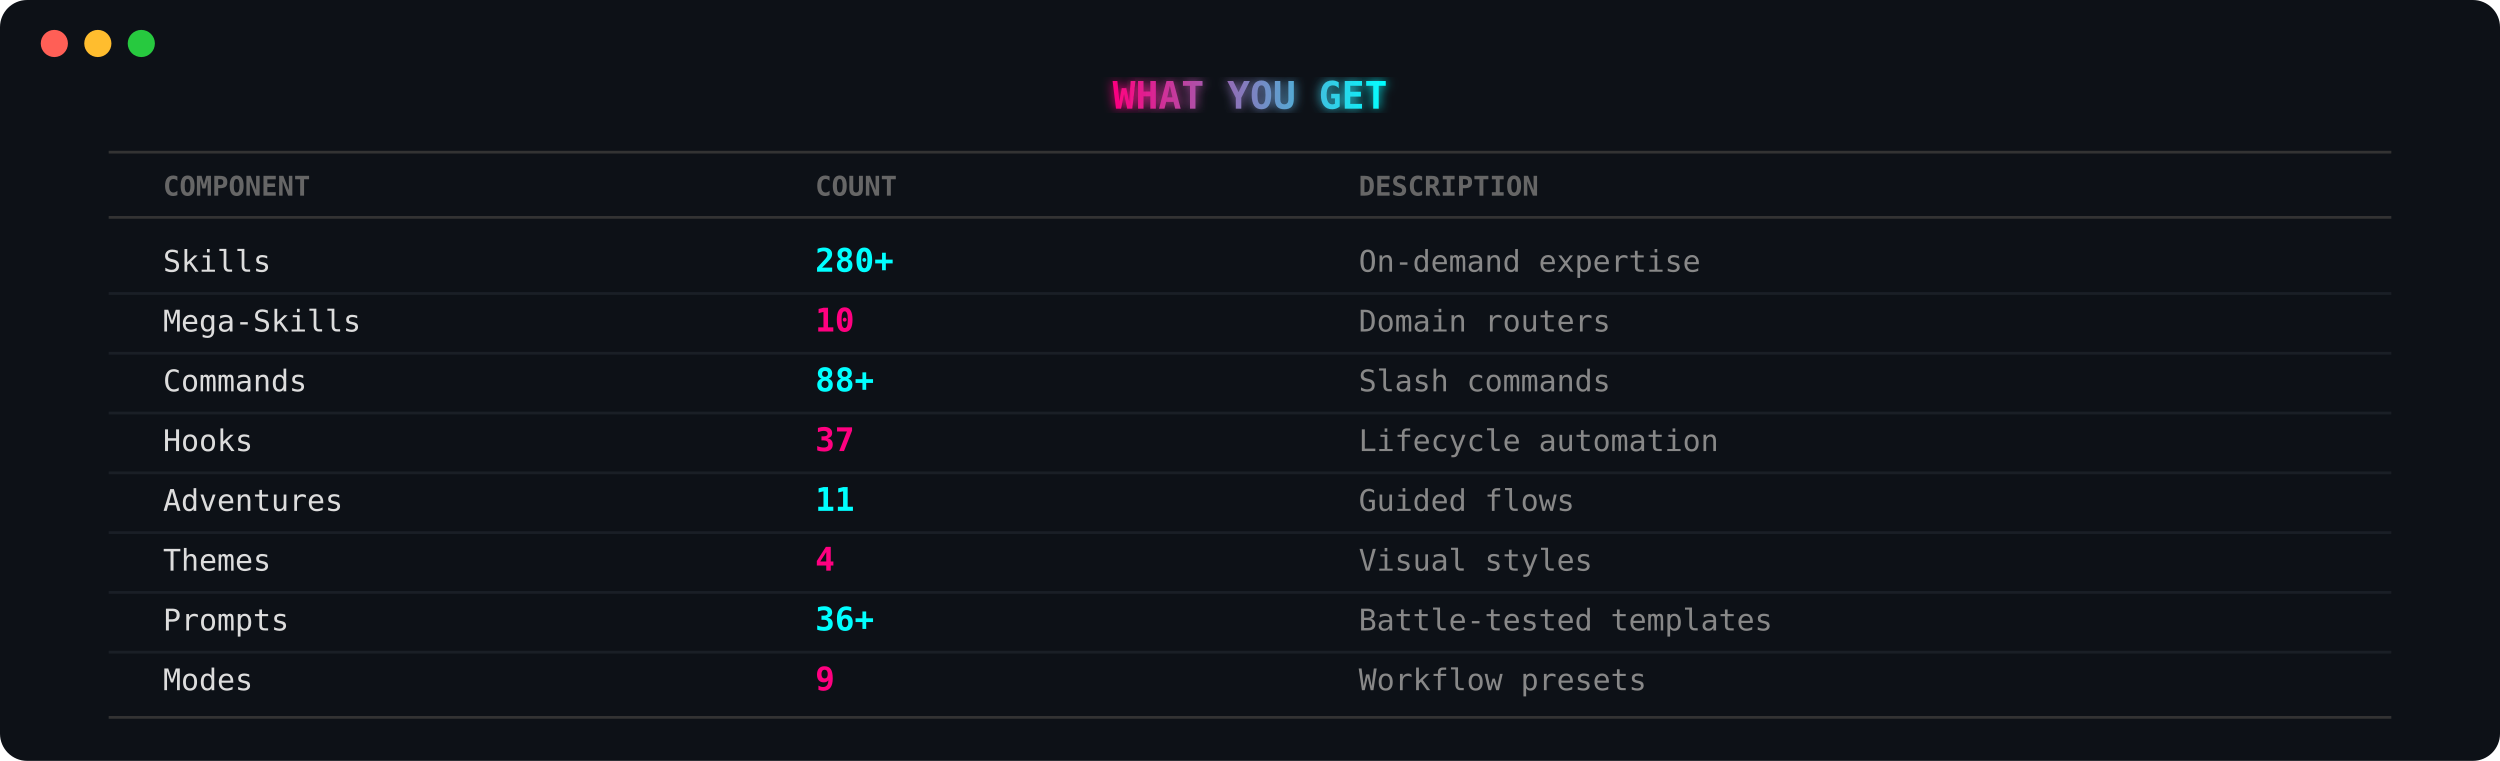
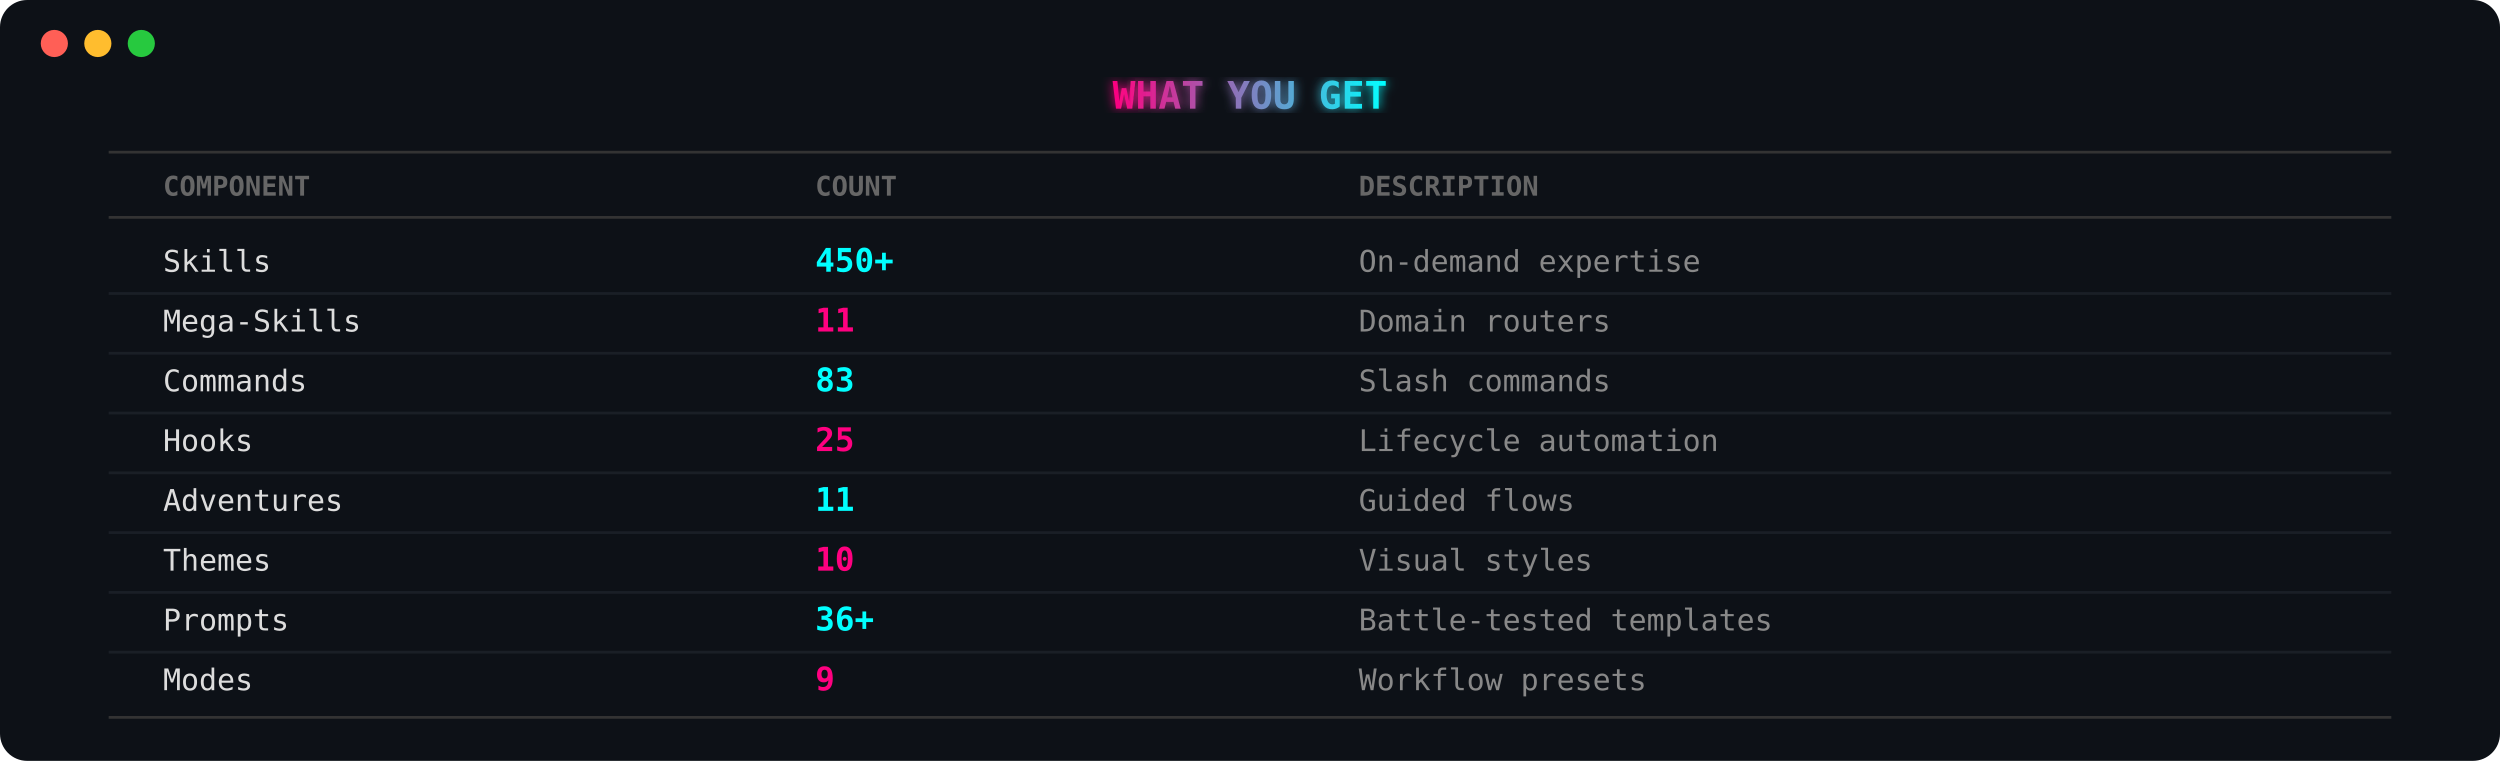
<svg xmlns="http://www.w3.org/2000/svg" width="920" height="280">
  <defs>
    <linearGradient id="g1" x1="0%" y1="0%" x2="100%" y2="0%">
      <stop offset="0%" style="stop-color:#ff0080" />
      <stop offset="100%" style="stop-color:#00ffff" />
    </linearGradient>
    <linearGradient id="g2" x1="0%" y1="0%" x2="0%" y2="100%">
      <stop offset="0%" style="stop-color:#ff0080" />
      <stop offset="100%" style="stop-color:#00ffff" />
    </linearGradient>
    <filter id="glow">
      <feGaussianBlur stdDeviation="2" result="b" />
      <feMerge>
        <feMergeNode in="b" />
        <feMergeNode in="SourceGraphic" />
      </feMerge>
    </filter>
  </defs>
  <rect width="100%" height="100%" rx="10" fill="#0d1117" />
  <circle cx="20" cy="16" r="5" fill="#ff5f56" />
  <circle cx="36" cy="16" r="5" fill="#ffbd2e" />
  <circle cx="52" cy="16" r="5" fill="#27c93f" />
  <text x="460" text-anchor="middle" filter="url(#glow)" y="40" fill="url(#g1)" font-family="'SF Mono','Fira Code',monospace" font-size="14" font-weight="bold" xml:space="preserve">WHAT YOU GET</text>
  <line x1="40" y1="56" x2="880" y2="56" stroke="#333" stroke-width="1" />
  <text x="60" y="72" fill="#666" font-family="'SF Mono','Fira Code',monospace" font-size="10" font-weight="bold" xml:space="preserve">COMPONENT</text>
  <text x="300" y="72" fill="#666" font-family="'SF Mono','Fira Code',monospace" font-size="10" font-weight="bold" xml:space="preserve">COUNT</text>
  <text x="500" y="72" fill="#666" font-family="'SF Mono','Fira Code',monospace" font-size="10" font-weight="bold" xml:space="preserve">DESCRIPTION</text>
  <line x1="40" y1="80" x2="880" y2="80" stroke="#333" stroke-width="1" />
  <text x="60" y="100" fill="#ddd" font-family="'SF Mono','Fira Code',monospace" font-size="11" xml:space="preserve">Skills</text>
-   <text x="300" y="100" fill="#00ffff" font-family="'SF Mono','Fira Code',monospace" font-size="12" font-weight="bold" xml:space="preserve">280+</text>
+   <text x="300" y="100" fill="#00ffff" font-family="'SF Mono','Fira Code',monospace" font-size="12" font-weight="bold" xml:space="preserve">450+</text>
  <text x="500" y="100" fill="#888" font-family="'SF Mono','Fira Code',monospace" font-size="11" xml:space="preserve">On-demand expertise</text>
  <line x1="40" y1="108" x2="880" y2="108" stroke="#1a1f26" stroke-width="1" />
  <text x="60" y="122" fill="#ddd" font-family="'SF Mono','Fira Code',monospace" font-size="11" xml:space="preserve">Mega-Skills</text>
-   <text x="300" y="122" fill="#ff0080" font-family="'SF Mono','Fira Code',monospace" font-size="12" font-weight="bold" xml:space="preserve">10</text>
+   <text x="300" y="122" fill="#ff0080" font-family="'SF Mono','Fira Code',monospace" font-size="12" font-weight="bold" xml:space="preserve">11</text>
  <text x="500" y="122" fill="#888" font-family="'SF Mono','Fira Code',monospace" font-size="11" xml:space="preserve">Domain routers</text>
  <line x1="40" y1="130" x2="880" y2="130" stroke="#1a1f26" stroke-width="1" />
  <text x="60" y="144" fill="#ddd" font-family="'SF Mono','Fira Code',monospace" font-size="11" xml:space="preserve">Commands</text>
-   <text x="300" y="144" fill="#00ffff" font-family="'SF Mono','Fira Code',monospace" font-size="12" font-weight="bold" xml:space="preserve">88+</text>
+   <text x="300" y="144" fill="#00ffff" font-family="'SF Mono','Fira Code',monospace" font-size="12" font-weight="bold" xml:space="preserve">83</text>
  <text x="500" y="144" fill="#888" font-family="'SF Mono','Fira Code',monospace" font-size="11" xml:space="preserve">Slash commands</text>
  <line x1="40" y1="152" x2="880" y2="152" stroke="#1a1f26" stroke-width="1" />
  <text x="60" y="166" fill="#ddd" font-family="'SF Mono','Fira Code',monospace" font-size="11" xml:space="preserve">Hooks</text>
-   <text x="300" y="166" fill="#ff0080" font-family="'SF Mono','Fira Code',monospace" font-size="12" font-weight="bold" xml:space="preserve">37</text>
+   <text x="300" y="166" fill="#ff0080" font-family="'SF Mono','Fira Code',monospace" font-size="12" font-weight="bold" xml:space="preserve">25</text>
  <text x="500" y="166" fill="#888" font-family="'SF Mono','Fira Code',monospace" font-size="11" xml:space="preserve">Lifecycle automation</text>
  <line x1="40" y1="174" x2="880" y2="174" stroke="#1a1f26" stroke-width="1" />
  <text x="60" y="188" fill="#ddd" font-family="'SF Mono','Fira Code',monospace" font-size="11" xml:space="preserve">Adventures</text>
  <text x="300" y="188" fill="#00ffff" font-family="'SF Mono','Fira Code',monospace" font-size="12" font-weight="bold" xml:space="preserve">11</text>
  <text x="500" y="188" fill="#888" font-family="'SF Mono','Fira Code',monospace" font-size="11" xml:space="preserve">Guided flows</text>
  <line x1="40" y1="196" x2="880" y2="196" stroke="#1a1f26" stroke-width="1" />
  <text x="60" y="210" fill="#ddd" font-family="'SF Mono','Fira Code',monospace" font-size="11" xml:space="preserve">Themes</text>
-   <text x="300" y="210" fill="#ff0080" font-family="'SF Mono','Fira Code',monospace" font-size="12" font-weight="bold" xml:space="preserve">4</text>
+   <text x="300" y="210" fill="#ff0080" font-family="'SF Mono','Fira Code',monospace" font-size="12" font-weight="bold" xml:space="preserve">10</text>
  <text x="500" y="210" fill="#888" font-family="'SF Mono','Fira Code',monospace" font-size="11" xml:space="preserve">Visual styles</text>
  <line x1="40" y1="218" x2="880" y2="218" stroke="#1a1f26" stroke-width="1" />
  <text x="60" y="232" fill="#ddd" font-family="'SF Mono','Fira Code',monospace" font-size="11" xml:space="preserve">Prompts</text>
  <text x="300" y="232" fill="#00ffff" font-family="'SF Mono','Fira Code',monospace" font-size="12" font-weight="bold" xml:space="preserve">36+</text>
  <text x="500" y="232" fill="#888" font-family="'SF Mono','Fira Code',monospace" font-size="11" xml:space="preserve">Battle-tested templates</text>
  <line x1="40" y1="240" x2="880" y2="240" stroke="#1a1f26" stroke-width="1" />
  <text x="60" y="254" fill="#ddd" font-family="'SF Mono','Fira Code',monospace" font-size="11" xml:space="preserve">Modes</text>
  <text x="300" y="254" fill="#ff0080" font-family="'SF Mono','Fira Code',monospace" font-size="12" font-weight="bold" xml:space="preserve">9</text>
  <text x="500" y="254" fill="#888" font-family="'SF Mono','Fira Code',monospace" font-size="11" xml:space="preserve">Workflow presets</text>
  <line x1="40" y1="264" x2="880" y2="264" stroke="#333" stroke-width="1" />
</svg>
